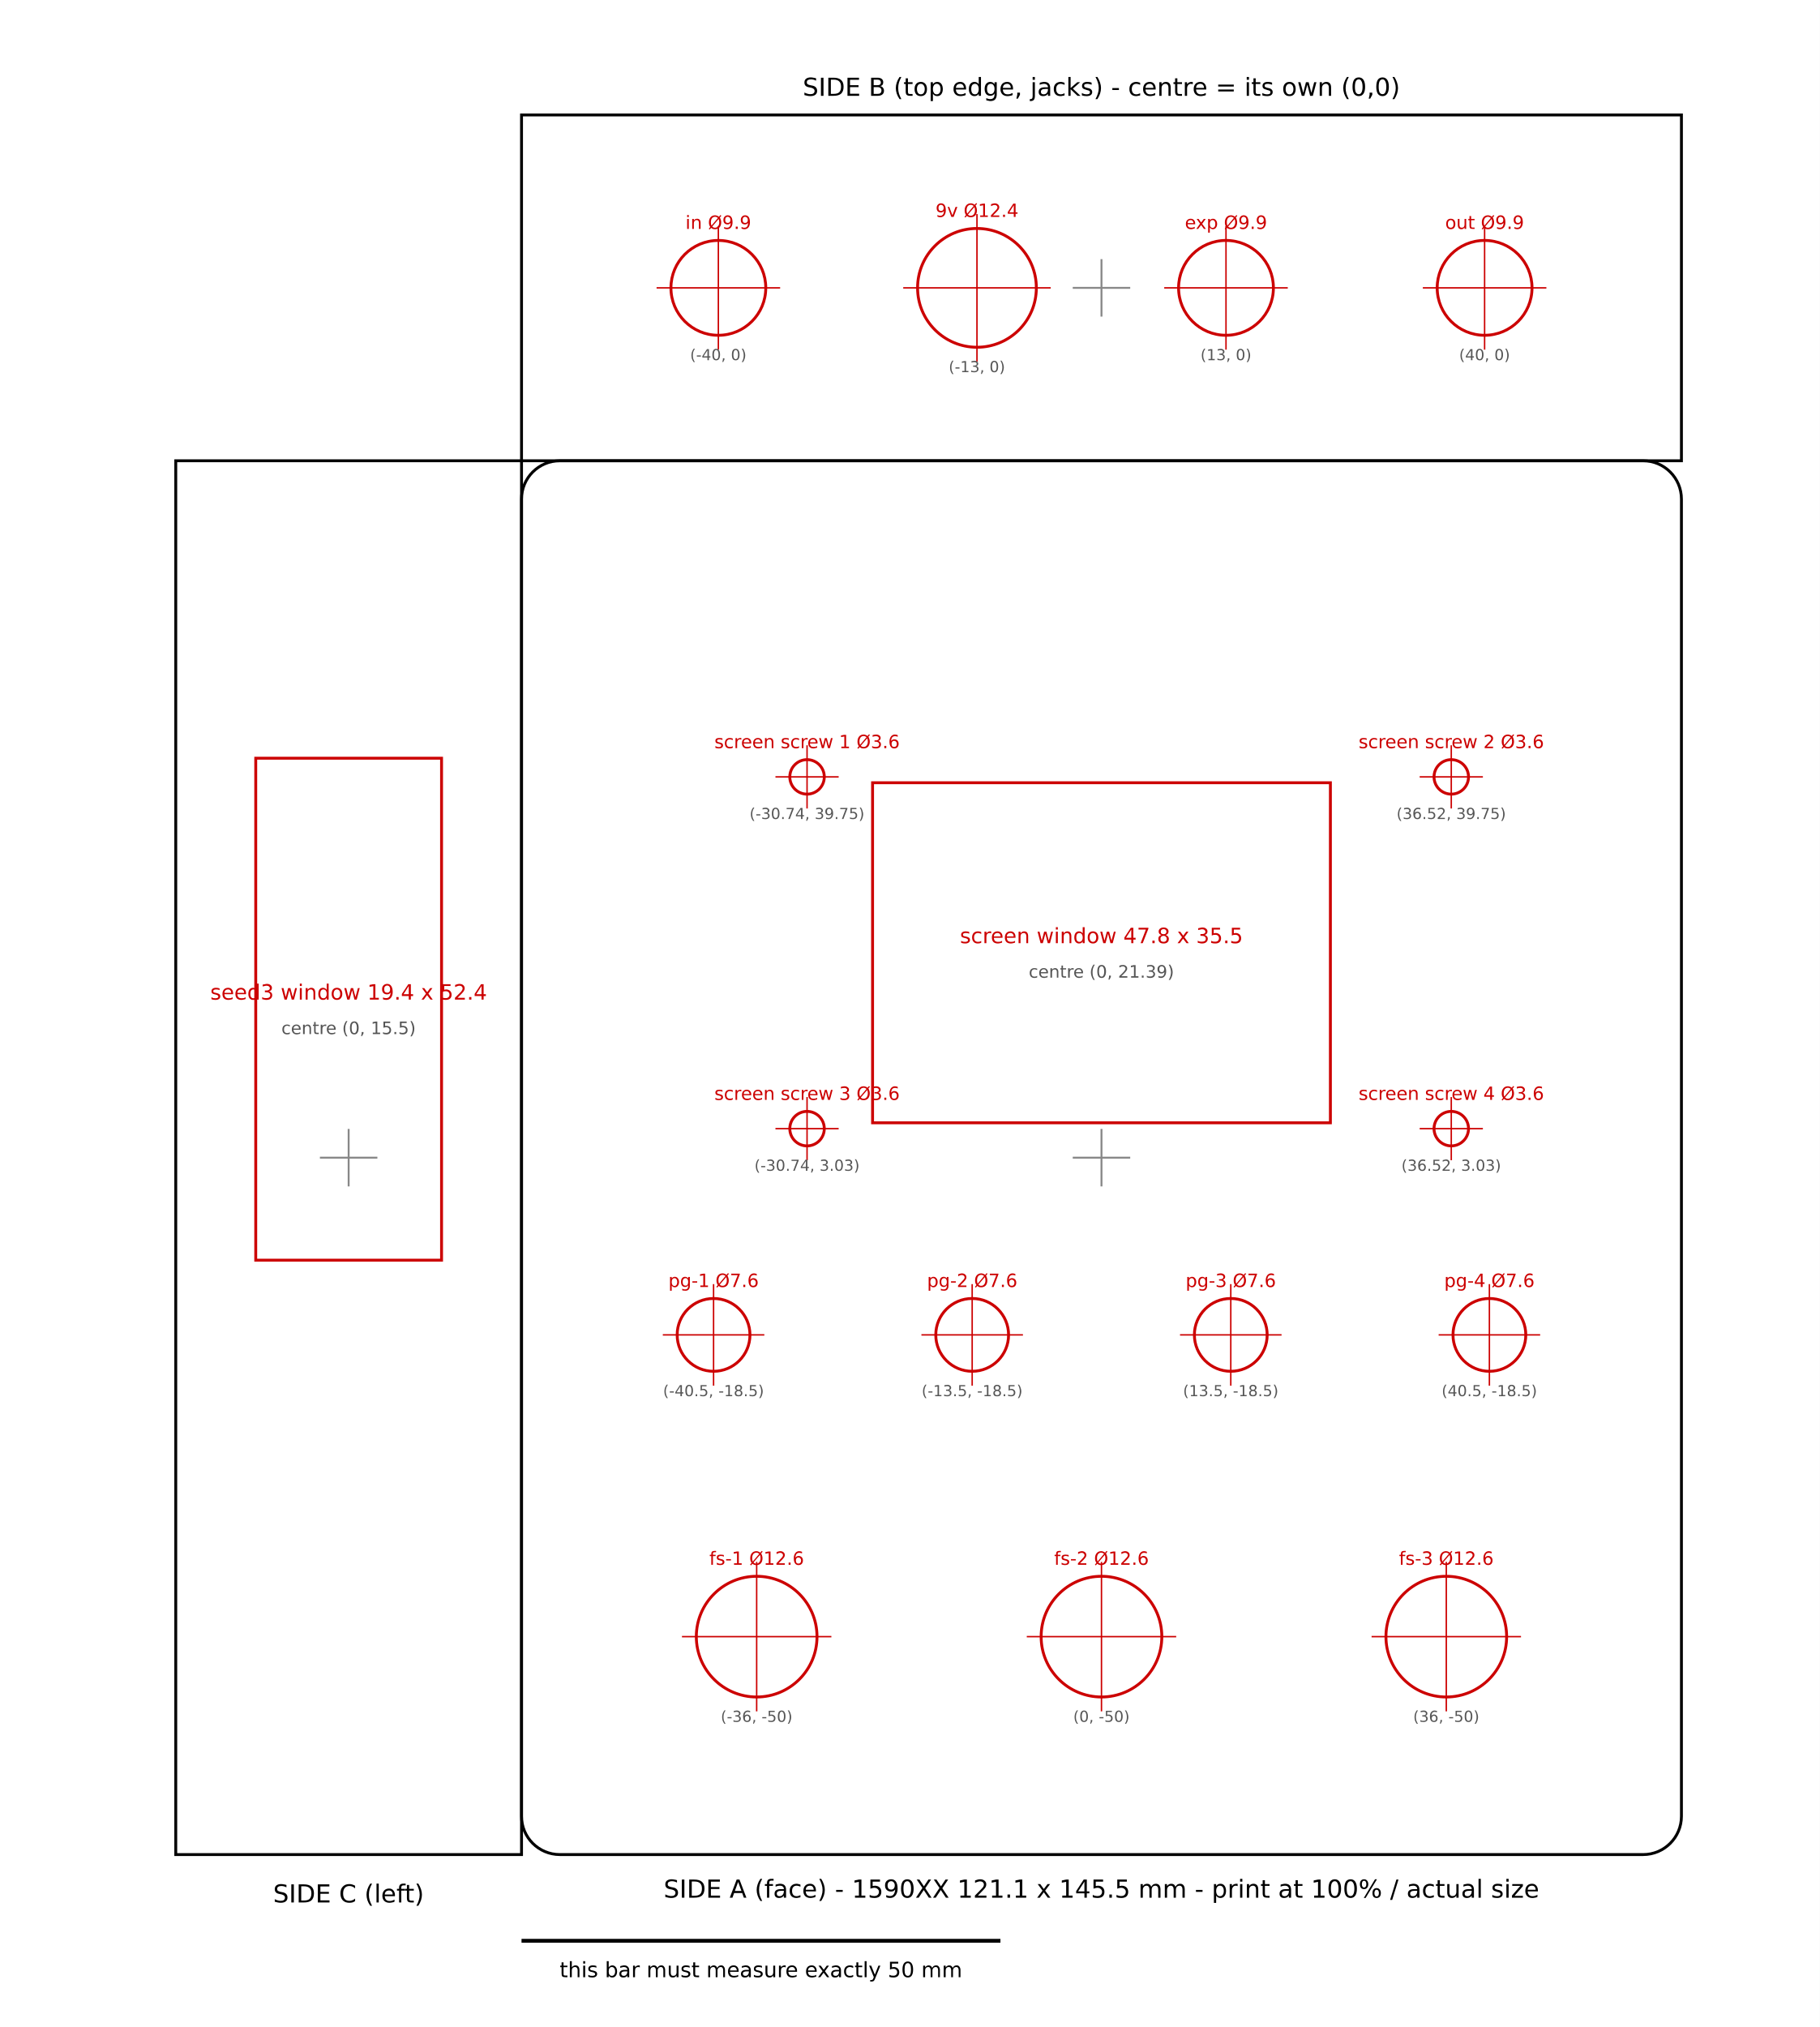
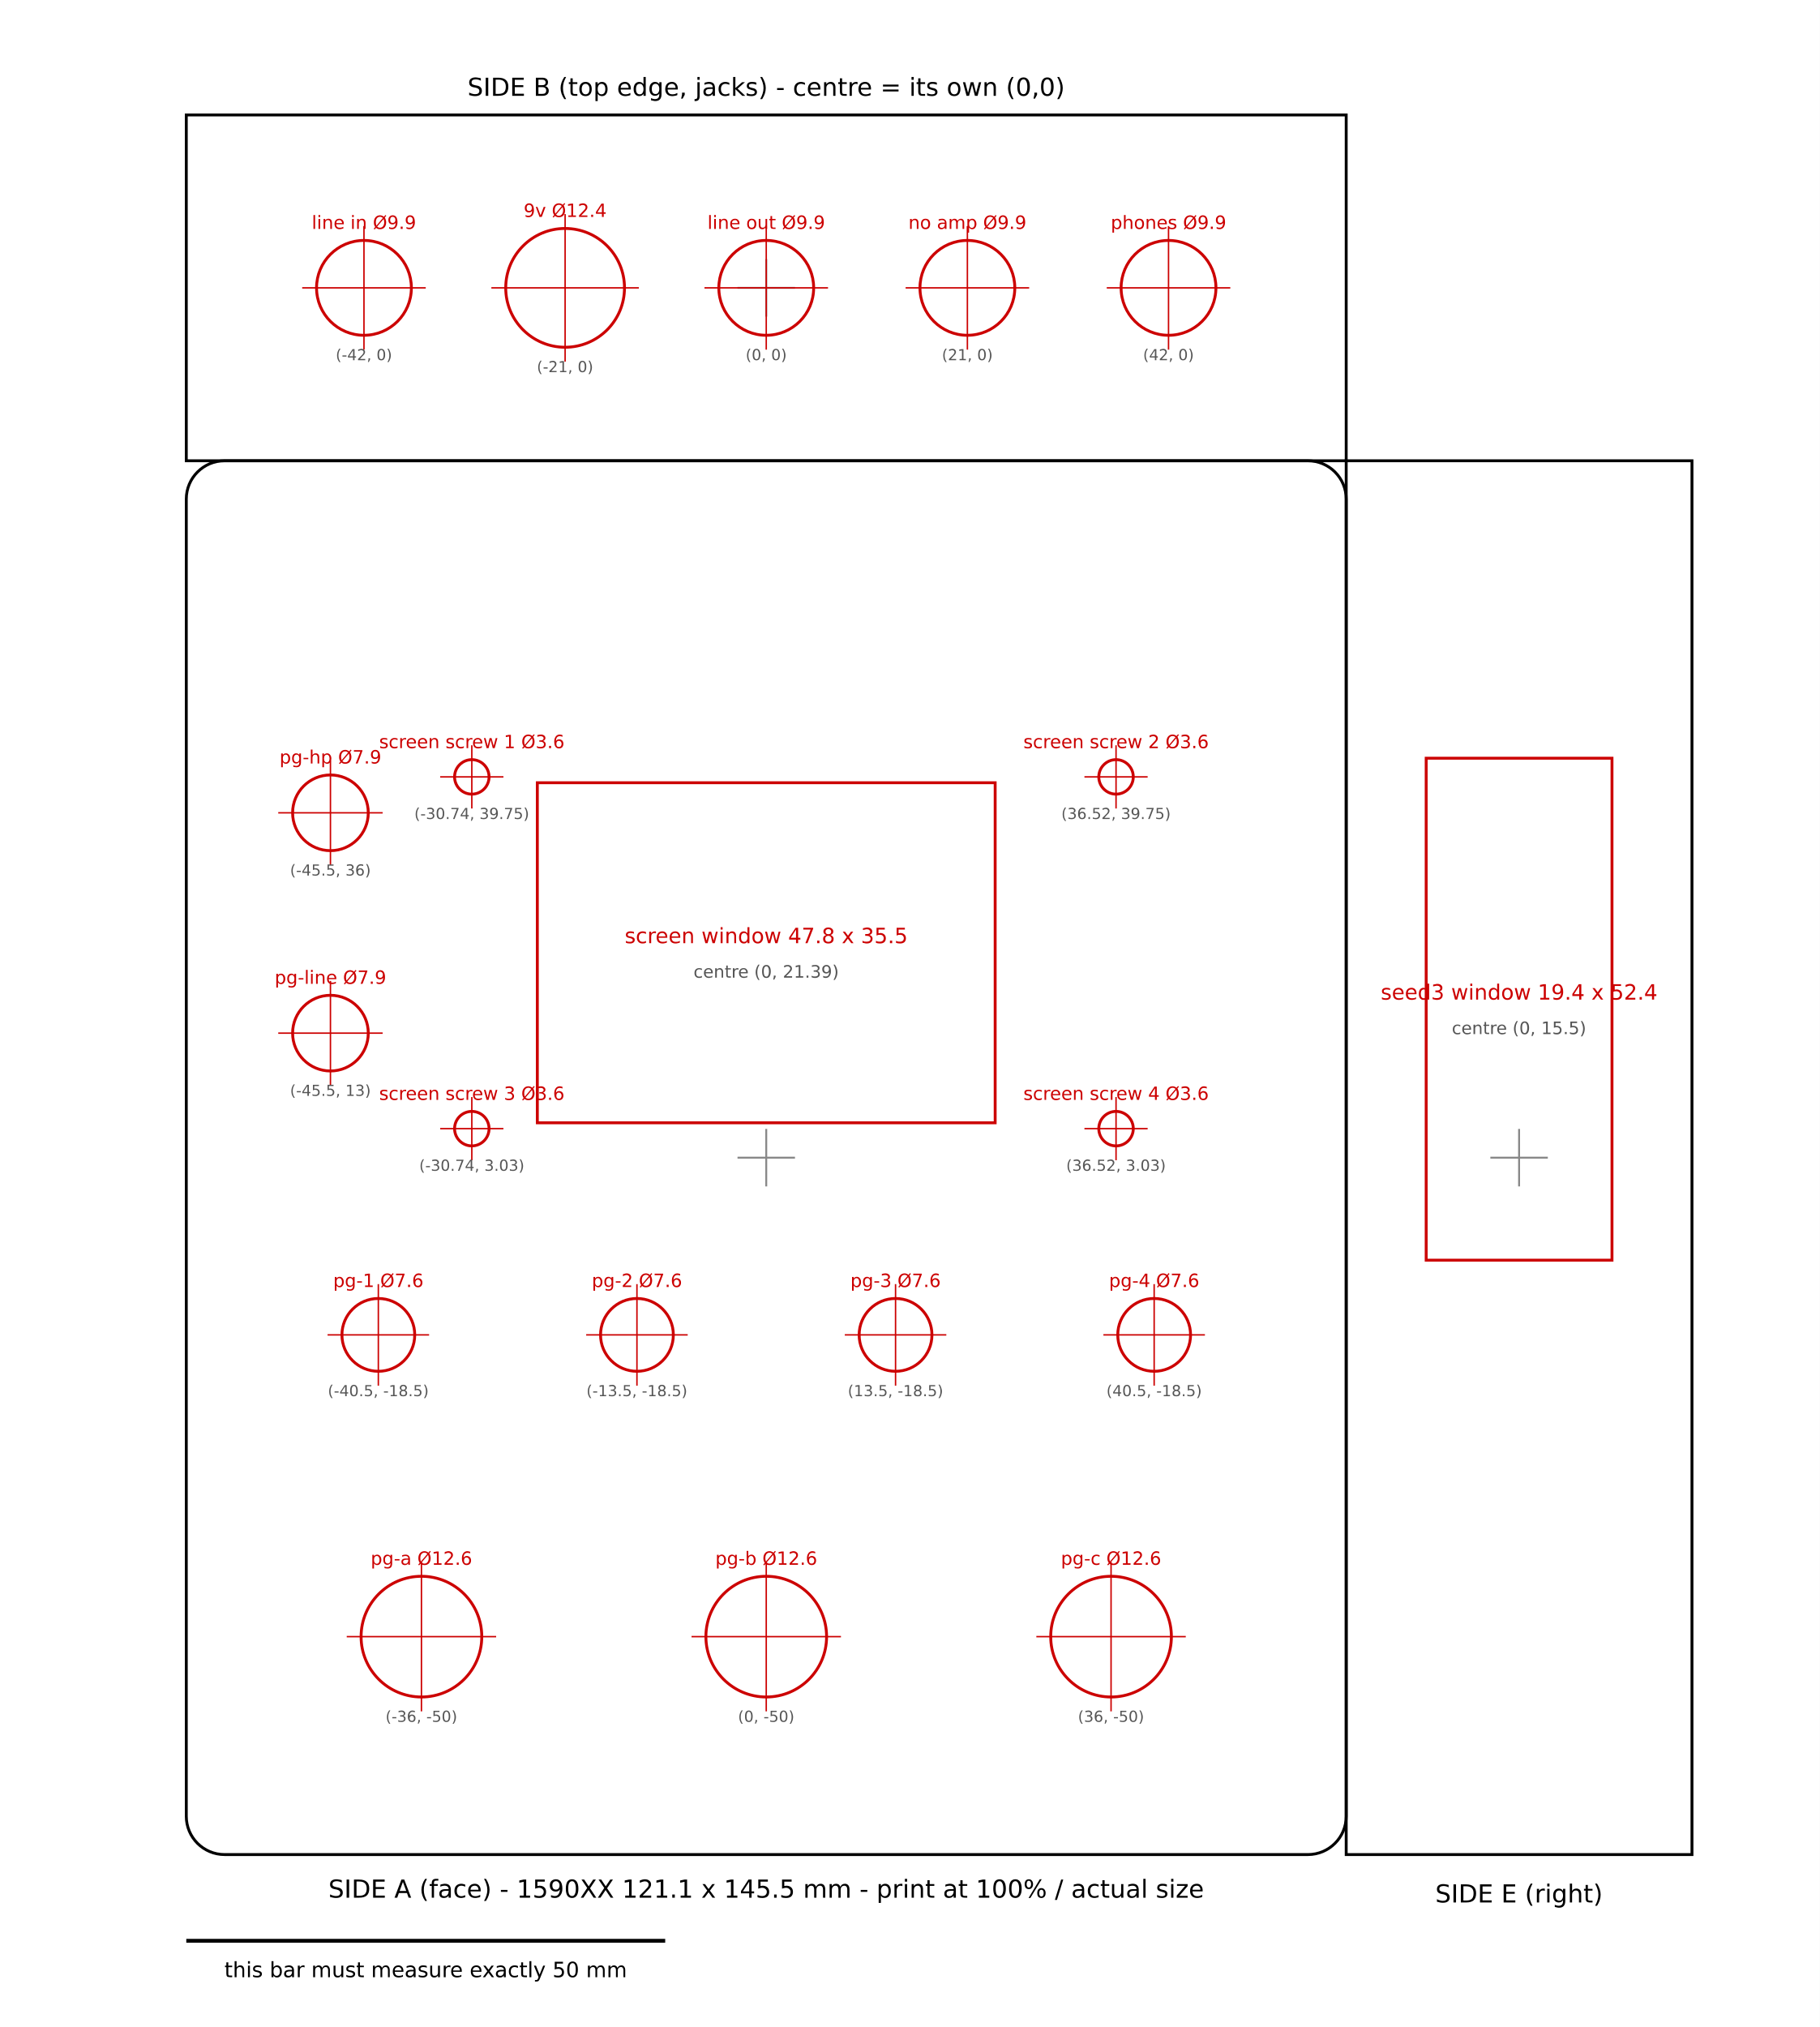
- <svg xmlns="http://www.w3.org/2000/svg" width="190mm" height="211.6mm" viewBox="-115 -120.85 190 211.6">
-   <rect x="-115" y="-120.85" width="190" height="211.6" fill="#fff" />
+ <svg xmlns="http://www.w3.org/2000/svg" width="190mm" height="211.6mm" viewBox="-80 -120.85 190 211.6">
+   <rect x="-80" y="-120.85" width="190" height="211.6" fill="#fff" />
  <rect x="-60.55" y="-108.85" width="121.1" height="36.1" fill="none" stroke="#000" stroke-width="0.3" />
  <rect x="-60.55" y="-72.75" width="121.1" height="145.5" rx="4" fill="none" stroke="#000" stroke-width="0.3" />
  <text x="0.00" y="-110.85" font-family="DejaVu Sans, sans-serif" font-size="2.6" text-anchor="middle" fill="#000" font-weight="normal">SIDE B (top edge, jacks) - centre = its own (0,0)</text>
-   <rect x="-96.65" y="-72.75" width="36.1" height="145.5" fill="none" stroke="#000" stroke-width="0.3" />
-   <text x="-78.6" y="77.75" font-family="DejaVu Sans" font-size="2.6" text-anchor="middle">SIDE C (left)</text>
+   <rect x="60.55" y="-72.75" width="36.1" height="145.5" fill="none" stroke="#000" stroke-width="0.3" />
+   <text x="78.6" y="77.75" font-family="DejaVu Sans" font-size="2.6" text-anchor="middle">SIDE E (right)</text>
  <text x="0.00" y="77.25" font-family="DejaVu Sans, sans-serif" font-size="2.6" text-anchor="middle" fill="#000" font-weight="normal">SIDE A (face) - 1590XX 121.1 x 145.5 mm - print at 100% / actual size</text>
  <path d="M-3,0 h6 M0,-3 v6" stroke="#888" stroke-width="0.2" />
  <path d="M-3,-90.8 h6 M0,-93.8 v6" stroke="#888" stroke-width="0.2" />
-   <path d="M-81.6,0 h6 M-78.6,-3 v6" stroke="#888" stroke-width="0.2" />
+   <path d="M75.6,0 h6 M78.6,-3 v6" stroke="#888" stroke-width="0.2" />
  <circle cx="-40.5" cy="18.5" r="3.8" fill="none" stroke="#c00" stroke-width="0.3" />
  <path d="M-45.8,18.5 h10.6 M-40.5,13.2 v10.6" stroke="#c00" stroke-width="0.15" />
  <text x="-40.50" y="13.50" font-family="DejaVu Sans, sans-serif" font-size="1.9" text-anchor="middle" fill="#c00" font-weight="normal">pg-1  Ø7.6</text>
  <text x="-40.50" y="24.90" font-family="DejaVu Sans, sans-serif" font-size="1.6" text-anchor="middle" fill="#555" font-weight="normal">(-40.5, -18.5)</text>
  <circle cx="-13.5" cy="18.5" r="3.8" fill="none" stroke="#c00" stroke-width="0.3" />
  <path d="M-18.8,18.5 h10.6 M-13.5,13.2 v10.6" stroke="#c00" stroke-width="0.15" />
  <text x="-13.50" y="13.50" font-family="DejaVu Sans, sans-serif" font-size="1.9" text-anchor="middle" fill="#c00" font-weight="normal">pg-2  Ø7.6</text>
  <text x="-13.50" y="24.90" font-family="DejaVu Sans, sans-serif" font-size="1.6" text-anchor="middle" fill="#555" font-weight="normal">(-13.5, -18.5)</text>
  <circle cx="13.5" cy="18.5" r="3.8" fill="none" stroke="#c00" stroke-width="0.3" />
  <path d="M8.2,18.5 h10.6 M13.5,13.2 v10.6" stroke="#c00" stroke-width="0.15" />
  <text x="13.50" y="13.50" font-family="DejaVu Sans, sans-serif" font-size="1.9" text-anchor="middle" fill="#c00" font-weight="normal">pg-3  Ø7.6</text>
  <text x="13.50" y="24.90" font-family="DejaVu Sans, sans-serif" font-size="1.6" text-anchor="middle" fill="#555" font-weight="normal">(13.5, -18.5)</text>
  <circle cx="40.5" cy="18.5" r="3.8" fill="none" stroke="#c00" stroke-width="0.3" />
  <path d="M35.2,18.5 h10.6 M40.5,13.2 v10.6" stroke="#c00" stroke-width="0.15" />
  <text x="40.50" y="13.50" font-family="DejaVu Sans, sans-serif" font-size="1.9" text-anchor="middle" fill="#c00" font-weight="normal">pg-4  Ø7.6</text>
  <text x="40.50" y="24.90" font-family="DejaVu Sans, sans-serif" font-size="1.6" text-anchor="middle" fill="#555" font-weight="normal">(40.5, -18.5)</text>
  <circle cx="-36.0" cy="50.0" r="6.3" fill="none" stroke="#c00" stroke-width="0.3" />
  <path d="M-43.8,50.0 h15.6 M-36.0,42.2 v15.6" stroke="#c00" stroke-width="0.15" />
-   <text x="-36.00" y="42.50" font-family="DejaVu Sans, sans-serif" font-size="1.9" text-anchor="middle" fill="#c00" font-weight="normal">fs-1  Ø12.6</text>
+   <text x="-36.00" y="42.50" font-family="DejaVu Sans, sans-serif" font-size="1.9" text-anchor="middle" fill="#c00" font-weight="normal">pg-a  Ø12.6</text>
  <text x="-36.00" y="58.90" font-family="DejaVu Sans, sans-serif" font-size="1.6" text-anchor="middle" fill="#555" font-weight="normal">(-36, -50)</text>
  <circle cx="0.0" cy="50.0" r="6.3" fill="none" stroke="#c00" stroke-width="0.3" />
  <path d="M-7.8,50.0 h15.6 M0.0,42.2 v15.6" stroke="#c00" stroke-width="0.15" />
-   <text x="0.00" y="42.50" font-family="DejaVu Sans, sans-serif" font-size="1.9" text-anchor="middle" fill="#c00" font-weight="normal">fs-2  Ø12.6</text>
+   <text x="0.00" y="42.50" font-family="DejaVu Sans, sans-serif" font-size="1.9" text-anchor="middle" fill="#c00" font-weight="normal">pg-b  Ø12.6</text>
  <text x="0.00" y="58.90" font-family="DejaVu Sans, sans-serif" font-size="1.6" text-anchor="middle" fill="#555" font-weight="normal">(0, -50)</text>
  <circle cx="36.0" cy="50.0" r="6.3" fill="none" stroke="#c00" stroke-width="0.3" />
  <path d="M28.2,50.0 h15.6 M36.0,42.2 v15.6" stroke="#c00" stroke-width="0.15" />
-   <text x="36.00" y="42.50" font-family="DejaVu Sans, sans-serif" font-size="1.9" text-anchor="middle" fill="#c00" font-weight="normal">fs-3  Ø12.6</text>
+   <text x="36.00" y="42.50" font-family="DejaVu Sans, sans-serif" font-size="1.9" text-anchor="middle" fill="#c00" font-weight="normal">pg-c  Ø12.6</text>
  <text x="36.00" y="58.90" font-family="DejaVu Sans, sans-serif" font-size="1.6" text-anchor="middle" fill="#555" font-weight="normal">(36, -50)</text>
+   <circle cx="-45.5" cy="-36.0" r="3.95" fill="none" stroke="#c00" stroke-width="0.3" />
+   <path d="M-50.95,-36.0 h10.9 M-45.5,-41.45 v10.9" stroke="#c00" stroke-width="0.15" />
+   <text x="-45.50" y="-41.15" font-family="DejaVu Sans, sans-serif" font-size="1.9" text-anchor="middle" fill="#c00" font-weight="normal">pg-hp  Ø7.9</text>
+   <text x="-45.50" y="-29.45" font-family="DejaVu Sans, sans-serif" font-size="1.6" text-anchor="middle" fill="#555" font-weight="normal">(-45.5, 36)</text>
+   <circle cx="-45.5" cy="-13.0" r="3.95" fill="none" stroke="#c00" stroke-width="0.3" />
+   <path d="M-50.95,-13.0 h10.9 M-45.5,-18.45 v10.9" stroke="#c00" stroke-width="0.15" />
+   <text x="-45.50" y="-18.15" font-family="DejaVu Sans, sans-serif" font-size="1.9" text-anchor="middle" fill="#c00" font-weight="normal">pg-line  Ø7.9</text>
+   <text x="-45.50" y="-6.45" font-family="DejaVu Sans, sans-serif" font-size="1.6" text-anchor="middle" fill="#555" font-weight="normal">(-45.5, 13)</text>
  <circle cx="-30.74" cy="-39.75" r="1.8" fill="none" stroke="#c00" stroke-width="0.3" />
  <path d="M-34.04,-39.75 h6.6 M-30.74,-43.05 v6.6" stroke="#c00" stroke-width="0.15" />
  <text x="-30.74" y="-42.75" font-family="DejaVu Sans, sans-serif" font-size="1.9" text-anchor="middle" fill="#c00" font-weight="normal">screen screw 1  Ø3.6</text>
  <text x="-30.74" y="-35.35" font-family="DejaVu Sans, sans-serif" font-size="1.6" text-anchor="middle" fill="#555" font-weight="normal">(-30.74, 39.75)</text>
  <circle cx="36.52" cy="-39.75" r="1.8" fill="none" stroke="#c00" stroke-width="0.3" />
  <path d="M33.22,-39.75 h6.6 M36.52,-43.05 v6.6" stroke="#c00" stroke-width="0.15" />
  <text x="36.52" y="-42.75" font-family="DejaVu Sans, sans-serif" font-size="1.9" text-anchor="middle" fill="#c00" font-weight="normal">screen screw 2  Ø3.6</text>
  <text x="36.52" y="-35.35" font-family="DejaVu Sans, sans-serif" font-size="1.6" text-anchor="middle" fill="#555" font-weight="normal">(36.52, 39.75)</text>
  <circle cx="-30.74" cy="-3.03" r="1.8" fill="none" stroke="#c00" stroke-width="0.3" />
  <path d="M-34.04,-3.03 h6.6 M-30.74,-6.33 v6.6" stroke="#c00" stroke-width="0.15" />
  <text x="-30.74" y="-6.03" font-family="DejaVu Sans, sans-serif" font-size="1.9" text-anchor="middle" fill="#c00" font-weight="normal">screen screw 3  Ø3.6</text>
  <text x="-30.74" y="1.37" font-family="DejaVu Sans, sans-serif" font-size="1.6" text-anchor="middle" fill="#555" font-weight="normal">(-30.74, 3.03)</text>
  <circle cx="36.52" cy="-3.03" r="1.8" fill="none" stroke="#c00" stroke-width="0.3" />
  <path d="M33.22,-3.03 h6.6 M36.52,-6.33 v6.6" stroke="#c00" stroke-width="0.15" />
  <text x="36.52" y="-6.03" font-family="DejaVu Sans, sans-serif" font-size="1.9" text-anchor="middle" fill="#c00" font-weight="normal">screen screw 4  Ø3.6</text>
  <text x="36.52" y="1.37" font-family="DejaVu Sans, sans-serif" font-size="1.6" text-anchor="middle" fill="#555" font-weight="normal">(36.52, 3.03)</text>
  <rect x="-23.9" y="-39.14" width="47.8" height="35.5" fill="none" stroke="#c00" stroke-width="0.3" />
  <text x="0.00" y="-22.39" font-family="DejaVu Sans, sans-serif" font-size="2.2" text-anchor="middle" fill="#c00" font-weight="normal">screen window 47.8 x 35.5</text>
  <text x="0.00" y="-18.79" font-family="DejaVu Sans, sans-serif" font-size="1.8" text-anchor="middle" fill="#555" font-weight="normal">centre (0, 21.39)</text>
-   <circle cx="-40.0" cy="-90.8" r="4.95" fill="none" stroke="#c00" stroke-width="0.3" />
-   <path d="M-46.45,-90.8 h12.9 M-40.0,-97.25 v12.9" stroke="#c00" stroke-width="0.15" />
-   <text x="-40.00" y="-96.95" font-family="DejaVu Sans, sans-serif" font-size="1.9" text-anchor="middle" fill="#c00" font-weight="normal">in  Ø9.9</text>
-   <text x="-40.00" y="-83.25" font-family="DejaVu Sans, sans-serif" font-size="1.6" text-anchor="middle" fill="#555" font-weight="normal">(-40, 0)</text>
-   <circle cx="-13.0" cy="-90.8" r="6.2" fill="none" stroke="#c00" stroke-width="0.3" />
-   <path d="M-20.7,-90.8 h15.4 M-13.0,-98.5 v15.4" stroke="#c00" stroke-width="0.15" />
-   <text x="-13.00" y="-98.20" font-family="DejaVu Sans, sans-serif" font-size="1.9" text-anchor="middle" fill="#c00" font-weight="normal">9v  Ø12.4</text>
-   <text x="-13.00" y="-82.00" font-family="DejaVu Sans, sans-serif" font-size="1.6" text-anchor="middle" fill="#555" font-weight="normal">(-13, 0)</text>
-   <circle cx="13.0" cy="-90.8" r="4.95" fill="none" stroke="#c00" stroke-width="0.3" />
-   <path d="M6.55,-90.8 h12.9 M13.0,-97.25 v12.9" stroke="#c00" stroke-width="0.15" />
-   <text x="13.00" y="-96.95" font-family="DejaVu Sans, sans-serif" font-size="1.9" text-anchor="middle" fill="#c00" font-weight="normal">exp  Ø9.9</text>
-   <text x="13.00" y="-83.25" font-family="DejaVu Sans, sans-serif" font-size="1.6" text-anchor="middle" fill="#555" font-weight="normal">(13, 0)</text>
-   <circle cx="40.0" cy="-90.8" r="4.95" fill="none" stroke="#c00" stroke-width="0.3" />
-   <path d="M33.55,-90.8 h12.9 M40.0,-97.25 v12.9" stroke="#c00" stroke-width="0.15" />
-   <text x="40.00" y="-96.95" font-family="DejaVu Sans, sans-serif" font-size="1.9" text-anchor="middle" fill="#c00" font-weight="normal">out  Ø9.9</text>
-   <text x="40.00" y="-83.25" font-family="DejaVu Sans, sans-serif" font-size="1.6" text-anchor="middle" fill="#555" font-weight="normal">(40, 0)</text>
-   <rect x="-88.3" y="-41.7" width="19.4" height="52.4" fill="none" stroke="#c00" stroke-width="0.3" />
-   <text x="-78.60" y="-16.50" font-family="DejaVu Sans, sans-serif" font-size="2.2" text-anchor="middle" fill="#c00" font-weight="normal">seed3 window 19.4 x 52.4</text>
-   <text x="-78.60" y="-12.90" font-family="DejaVu Sans, sans-serif" font-size="1.8" text-anchor="middle" fill="#555" font-weight="normal">centre (0, 15.5)</text>
+   <circle cx="-42.0" cy="-90.8" r="4.95" fill="none" stroke="#c00" stroke-width="0.3" />
+   <path d="M-48.45,-90.8 h12.9 M-42.0,-97.25 v12.9" stroke="#c00" stroke-width="0.15" />
+   <text x="-42.00" y="-96.95" font-family="DejaVu Sans, sans-serif" font-size="1.9" text-anchor="middle" fill="#c00" font-weight="normal">line in  Ø9.9</text>
+   <text x="-42.00" y="-83.25" font-family="DejaVu Sans, sans-serif" font-size="1.6" text-anchor="middle" fill="#555" font-weight="normal">(-42, 0)</text>
+   <circle cx="-21.0" cy="-90.8" r="6.2" fill="none" stroke="#c00" stroke-width="0.3" />
+   <path d="M-28.7,-90.8 h15.4 M-21.0,-98.5 v15.4" stroke="#c00" stroke-width="0.15" />
+   <text x="-21.00" y="-98.20" font-family="DejaVu Sans, sans-serif" font-size="1.9" text-anchor="middle" fill="#c00" font-weight="normal">9v  Ø12.4</text>
+   <text x="-21.00" y="-82.00" font-family="DejaVu Sans, sans-serif" font-size="1.6" text-anchor="middle" fill="#555" font-weight="normal">(-21, 0)</text>
+   <circle cx="0.0" cy="-90.8" r="4.95" fill="none" stroke="#c00" stroke-width="0.3" />
+   <path d="M-6.45,-90.8 h12.9 M0.0,-97.25 v12.9" stroke="#c00" stroke-width="0.15" />
+   <text x="0.00" y="-96.95" font-family="DejaVu Sans, sans-serif" font-size="1.9" text-anchor="middle" fill="#c00" font-weight="normal">line out  Ø9.9</text>
+   <text x="0.00" y="-83.25" font-family="DejaVu Sans, sans-serif" font-size="1.6" text-anchor="middle" fill="#555" font-weight="normal">(0, 0)</text>
+   <circle cx="21.0" cy="-90.8" r="4.95" fill="none" stroke="#c00" stroke-width="0.3" />
+   <path d="M14.55,-90.8 h12.9 M21.0,-97.25 v12.9" stroke="#c00" stroke-width="0.15" />
+   <text x="21.00" y="-96.95" font-family="DejaVu Sans, sans-serif" font-size="1.9" text-anchor="middle" fill="#c00" font-weight="normal">no amp  Ø9.9</text>
+   <text x="21.00" y="-83.25" font-family="DejaVu Sans, sans-serif" font-size="1.6" text-anchor="middle" fill="#555" font-weight="normal">(21, 0)</text>
+   <circle cx="42.0" cy="-90.8" r="4.95" fill="none" stroke="#c00" stroke-width="0.3" />
+   <path d="M35.55,-90.8 h12.9 M42.0,-97.25 v12.9" stroke="#c00" stroke-width="0.15" />
+   <text x="42.00" y="-96.95" font-family="DejaVu Sans, sans-serif" font-size="1.9" text-anchor="middle" fill="#c00" font-weight="normal">phones  Ø9.9</text>
+   <text x="42.00" y="-83.25" font-family="DejaVu Sans, sans-serif" font-size="1.6" text-anchor="middle" fill="#555" font-weight="normal">(42, 0)</text>
+   <rect x="68.9" y="-41.7" width="19.4" height="52.4" fill="none" stroke="#c00" stroke-width="0.3" />
+   <text x="78.60" y="-16.50" font-family="DejaVu Sans, sans-serif" font-size="2.2" text-anchor="middle" fill="#c00" font-weight="normal">seed3 window 19.4 x 52.4</text>
+   <text x="78.60" y="-12.90" font-family="DejaVu Sans, sans-serif" font-size="1.8" text-anchor="middle" fill="#555" font-weight="normal">centre (0, 15.5)</text>
  <path d="M-60.55,81.75 h50" stroke="#000" stroke-width="0.4" />
  <text x="-35.55" y="85.55" font-family="DejaVu Sans, sans-serif" font-size="2.2" text-anchor="middle" fill="#000" font-weight="normal">this bar must measure exactly 50 mm</text>
</svg>
